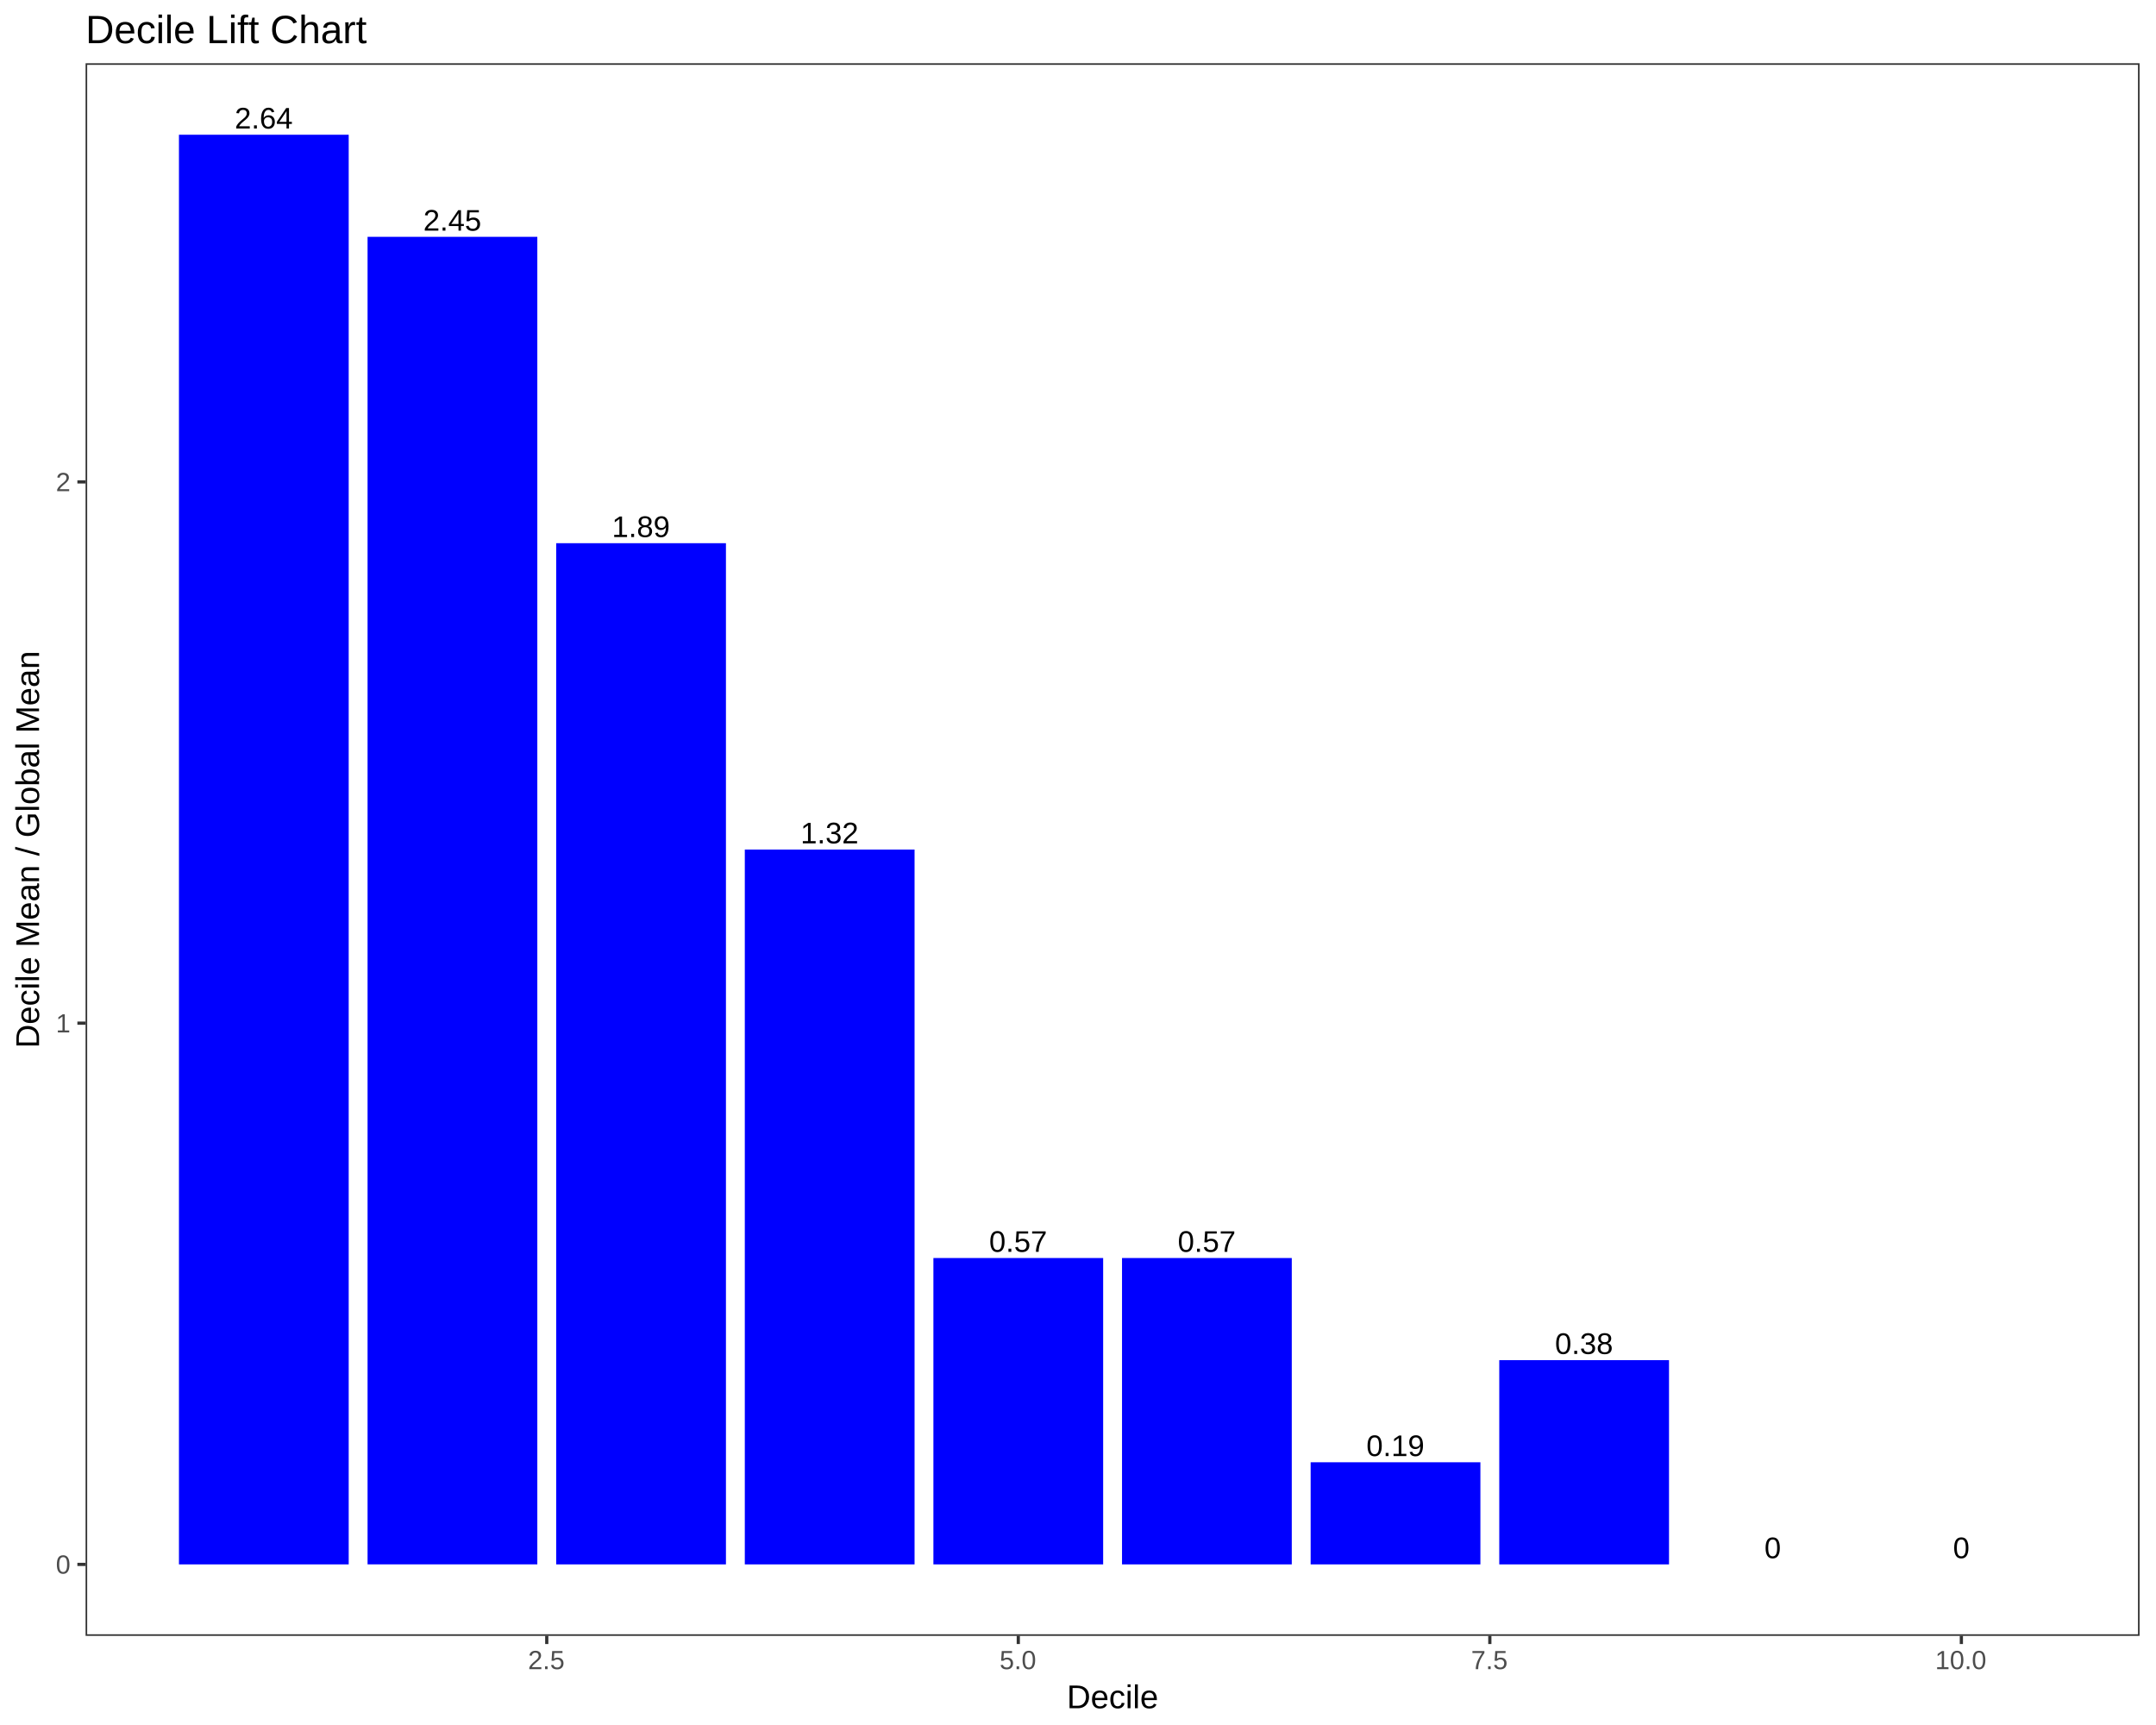
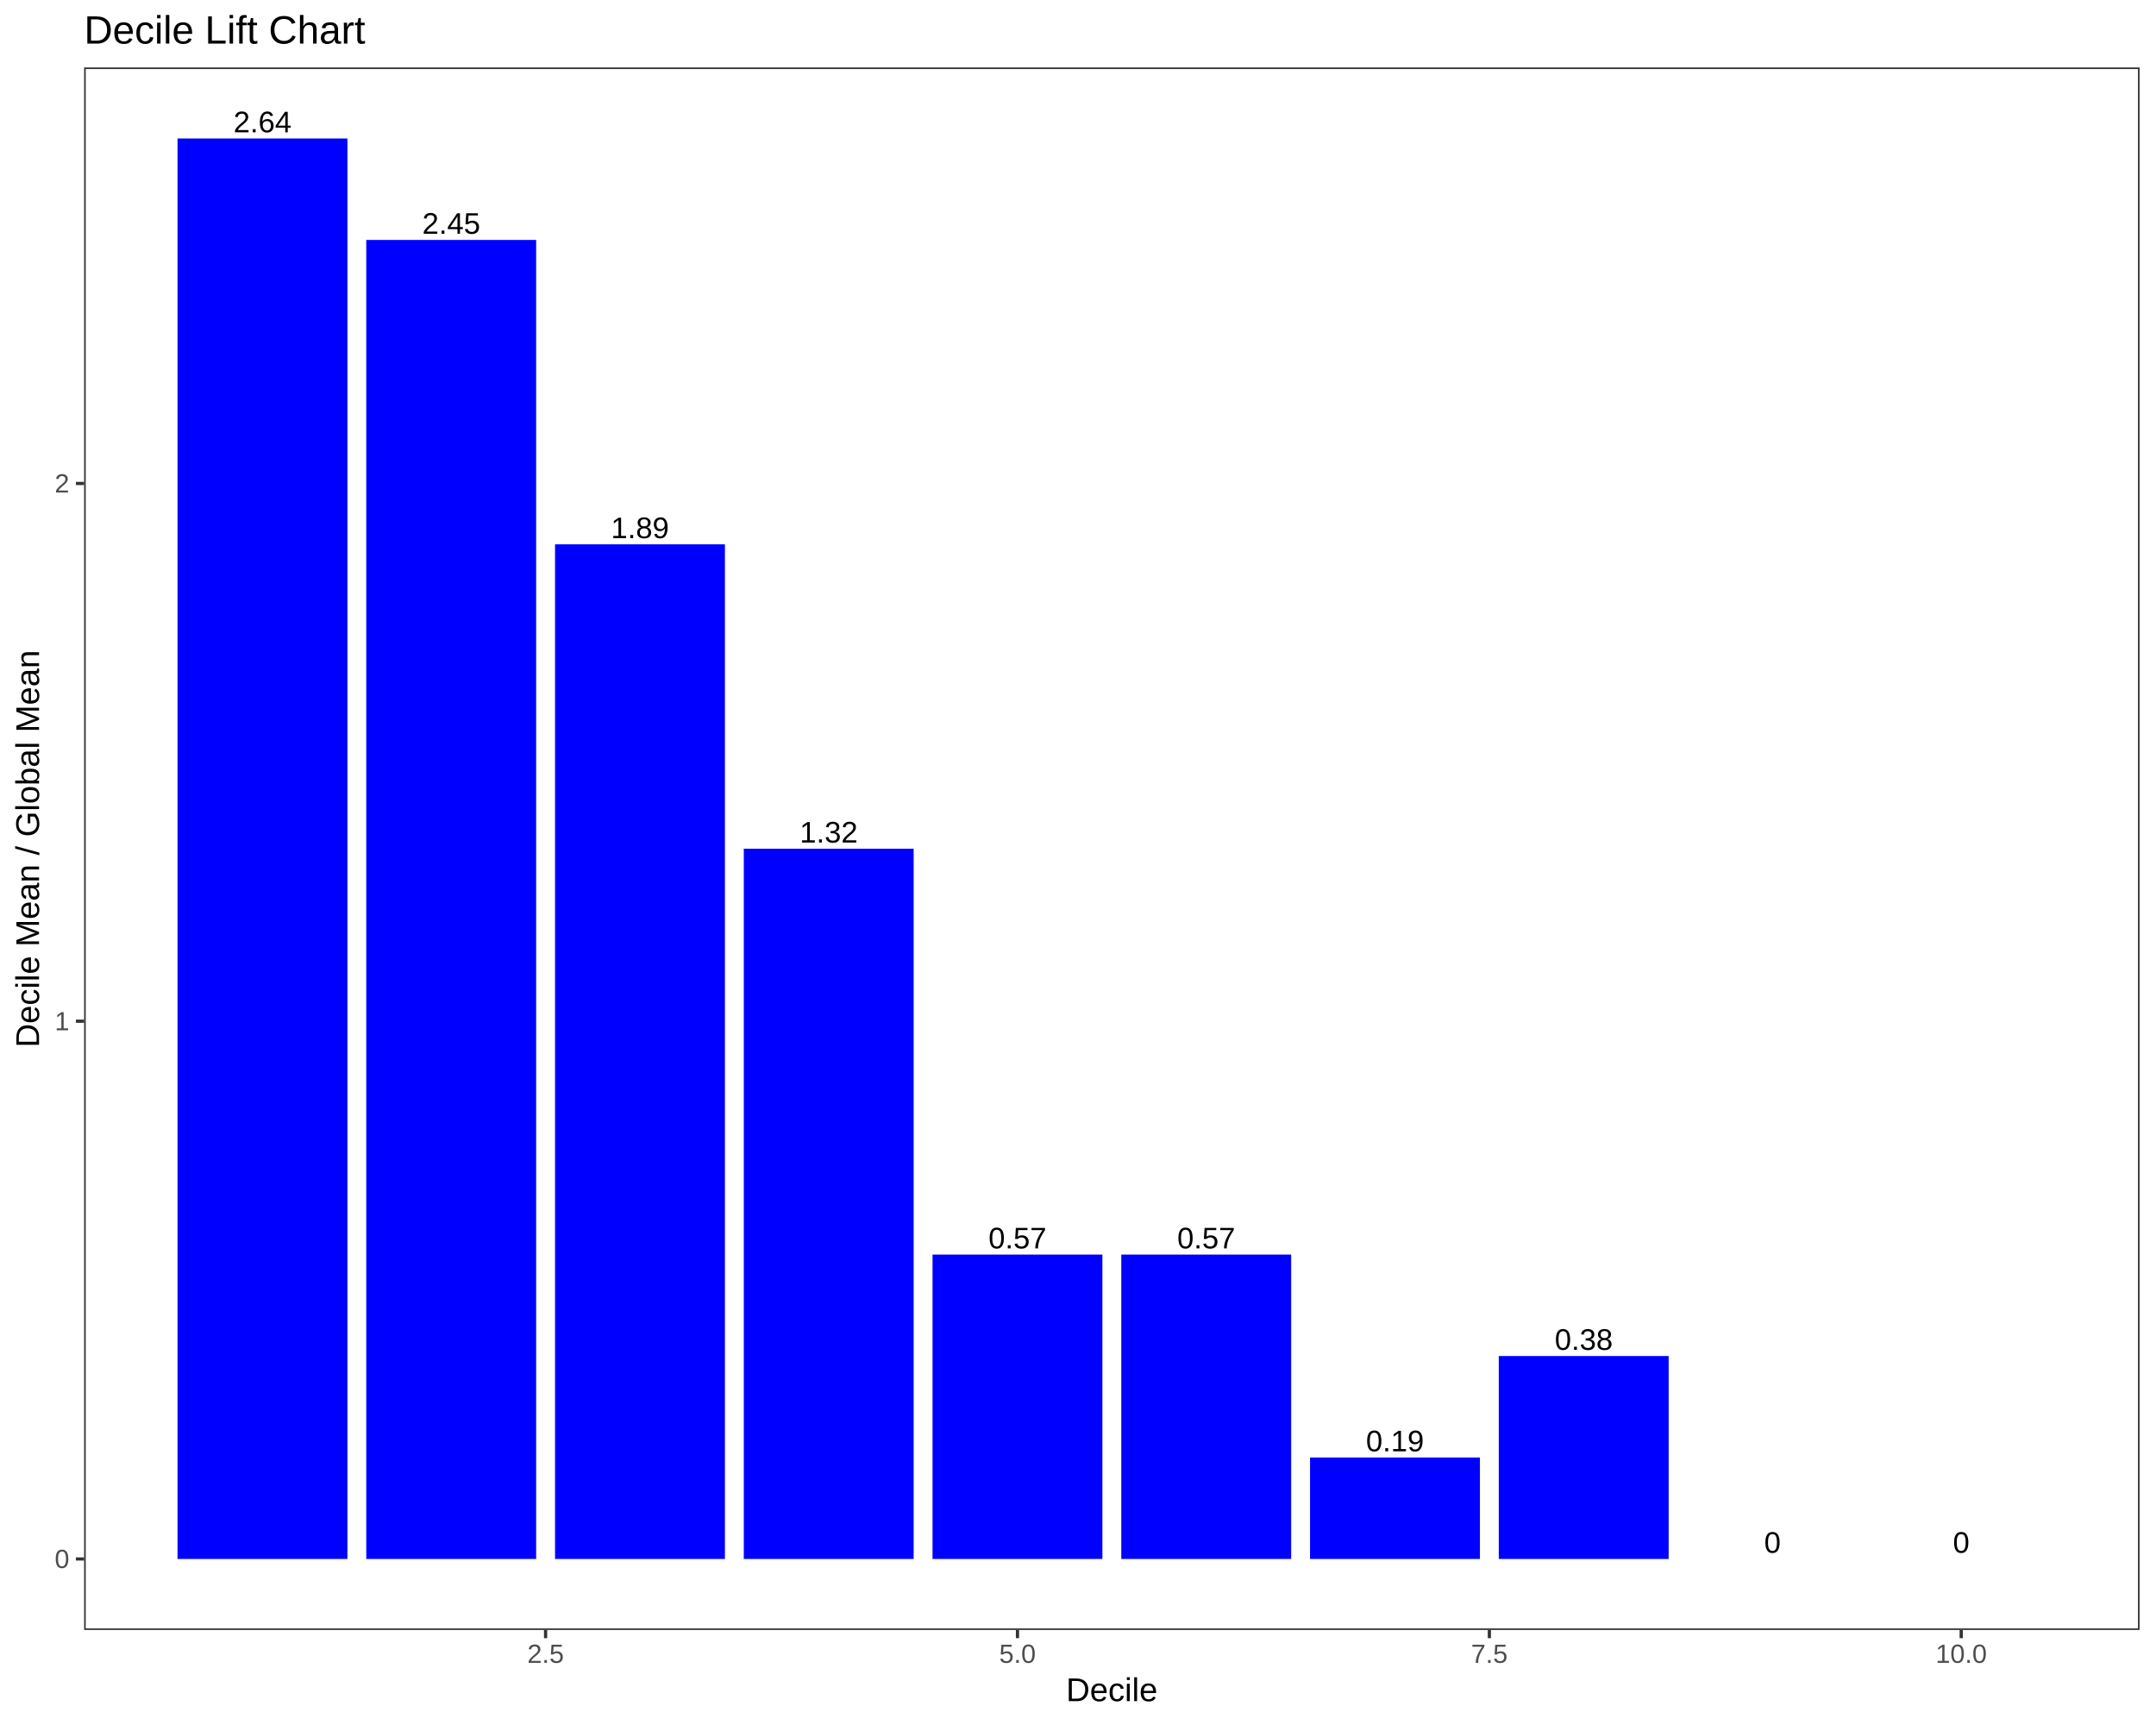
<svg xmlns="http://www.w3.org/2000/svg" viewBox="0 0 720.00 576.00">
  <defs>
    <style type="text/css">
-     line, polyline, path, rect, circle {
+     line, polyline, polygon, path, rect, circle {
      fill: none;
      stroke: #000000;
      stroke-linecap: round;
      stroke-linejoin: round;
      stroke-miterlimit: 10.00;
    }
  </style>
  </defs>
  <rect width="100%" height="100%" style="stroke: none; fill: #FFFFFF;" />
  <rect x="0.00" y="0.00" width="720.00" height="576.00" style="stroke-width: 1.07; stroke: #FFFFFF; fill: #FFFFFF;" />
  <defs>
-     <clipPath id="cpMjguNTgzM3w3MTQuNTIxfDU0Ni4yMzV8MjEuMTE3Mw==">
-       <rect x="28.58" y="21.12" width="685.94" height="525.12" />
+     <clipPath id="cpMjguMDl8NzE0LjUyfDU0NC4yN3wyMi41Mg==">
+       <rect x="28.09" y="22.52" width="686.43" height="521.75" />
    </clipPath>
  </defs>
-   <rect x="28.58" y="21.12" width="685.94" height="525.12" style="stroke-width: 1.07; stroke: none; fill: #FFFFFF;" clip-path="url(#cpMjguNTgzM3w3MTQuNTIxfDU0Ni4yMzV8MjEuMTE3Mw==)" />
-   <rect x="59.76" y="44.99" width="56.69" height="477.38" style="stroke-width: 1.07; stroke: none; stroke-linecap: butt; fill: #0000FF;" clip-path="url(#cpMjguNTgzM3w3MTQuNTIxfDU0Ni4yMzV8MjEuMTE3Mw==)" />
-   <rect x="122.75" y="79.08" width="56.69" height="443.28" style="stroke-width: 1.07; stroke: none; stroke-linecap: butt; fill: #0000FF;" clip-path="url(#cpMjguNTgzM3w3MTQuNTIxfDU0Ni4yMzV8MjEuMTE3Mw==)" />
-   <rect x="185.74" y="181.38" width="56.69" height="340.99" style="stroke-width: 1.07; stroke: none; stroke-linecap: butt; fill: #0000FF;" clip-path="url(#cpMjguNTgzM3w3MTQuNTIxfDU0Ni4yMzV8MjEuMTE3Mw==)" />
-   <rect x="248.73" y="283.68" width="56.69" height="238.69" style="stroke-width: 1.07; stroke: none; stroke-linecap: butt; fill: #0000FF;" clip-path="url(#cpMjguNTgzM3w3MTQuNTIxfDU0Ni4yMzV8MjEuMTE3Mw==)" />
-   <rect x="311.71" y="420.07" width="56.69" height="102.30" style="stroke-width: 1.07; stroke: none; stroke-linecap: butt; fill: #0000FF;" clip-path="url(#cpMjguNTgzM3w3MTQuNTIxfDU0Ni4yMzV8MjEuMTE3Mw==)" />
-   <rect x="374.70" y="420.07" width="56.69" height="102.30" style="stroke-width: 1.07; stroke: none; stroke-linecap: butt; fill: #0000FF;" clip-path="url(#cpMjguNTgzM3w3MTQuNTIxfDU0Ni4yMzV8MjEuMTE3Mw==)" />
-   <rect x="437.69" y="488.27" width="56.69" height="34.10" style="stroke-width: 1.07; stroke: none; stroke-linecap: butt; fill: #0000FF;" clip-path="url(#cpMjguNTgzM3w3MTQuNTIxfDU0Ni4yMzV8MjEuMTE3Mw==)" />
-   <rect x="500.68" y="454.17" width="56.69" height="68.20" style="stroke-width: 1.07; stroke: none; stroke-linecap: butt; fill: #0000FF;" clip-path="url(#cpMjguNTgzM3w3MTQuNTIxfDU0Ni4yMzV8MjEuMTE3Mw==)" />
-   <rect x="563.66" y="522.37" width="56.69" height="0.00" style="stroke-width: 1.07; stroke: none; stroke-linecap: butt; fill: #0000FF;" clip-path="url(#cpMjguNTgzM3w3MTQuNTIxfDU0Ni4yMzV8MjEuMTE3Mw==)" />
-   <rect x="626.65" y="522.37" width="56.69" height="0.00" style="stroke-width: 1.07; stroke: none; stroke-linecap: butt; fill: #0000FF;" clip-path="url(#cpMjguNTgzM3w3MTQuNTIxfDU0Ni4yMzV8MjEuMTE3Mw==)" />
-   <g clip-path="url(#cpMjguNTgzM3w3MTQuNTIxfDU0Ni4yMzV8MjEuMTE3Mw==)">
-     <text x="78.38" y="42.92" style="font-size: 9.96px; font-family: Liberation Sans;" textLength="19.46px" lengthAdjust="spacingAndGlyphs">2.64</text>
+   <rect x="28.09" y="22.52" width="686.43" height="521.75" style="stroke-width: 1.07; stroke: none; fill: #FFFFFF;" clip-path="url(#cpMjguMDl8NzE0LjUyfDU0NC4yN3wyMi41Mg==)" />
+   <rect x="59.29" y="46.24" width="56.73" height="474.32" style="stroke-width: 1.07; stroke: none; stroke-linecap: butt; fill: #0000FF;" clip-path="url(#cpMjguMDl8NzE0LjUyfDU0NC4yN3wyMi41Mg==)" />
+   <rect x="122.32" y="80.12" width="56.73" height="440.44" style="stroke-width: 1.07; stroke: none; stroke-linecap: butt; fill: #0000FF;" clip-path="url(#cpMjguMDl8NzE0LjUyfDU0NC4yN3wyMi41Mg==)" />
+   <rect x="185.36" y="181.76" width="56.73" height="338.80" style="stroke-width: 1.07; stroke: none; stroke-linecap: butt; fill: #0000FF;" clip-path="url(#cpMjguMDl8NzE0LjUyfDU0NC4yN3wyMi41Mg==)" />
+   <rect x="248.39" y="283.40" width="56.73" height="237.16" style="stroke-width: 1.07; stroke: none; stroke-linecap: butt; fill: #0000FF;" clip-path="url(#cpMjguMDl8NzE0LjUyfDU0NC4yN3wyMi41Mg==)" />
+   <rect x="311.42" y="418.92" width="56.73" height="101.64" style="stroke-width: 1.07; stroke: none; stroke-linecap: butt; fill: #0000FF;" clip-path="url(#cpMjguMDl8NzE0LjUyfDU0NC4yN3wyMi41Mg==)" />
+   <rect x="374.46" y="418.92" width="56.73" height="101.64" style="stroke-width: 1.07; stroke: none; stroke-linecap: butt; fill: #0000FF;" clip-path="url(#cpMjguMDl8NzE0LjUyfDU0NC4yN3wyMi41Mg==)" />
+   <rect x="437.49" y="486.68" width="56.73" height="33.88" style="stroke-width: 1.07; stroke: none; stroke-linecap: butt; fill: #0000FF;" clip-path="url(#cpMjguMDl8NzE0LjUyfDU0NC4yN3wyMi41Mg==)" />
+   <rect x="500.52" y="452.80" width="56.73" height="67.76" style="stroke-width: 1.07; stroke: none; stroke-linecap: butt; fill: #0000FF;" clip-path="url(#cpMjguMDl8NzE0LjUyfDU0NC4yN3wyMi41Mg==)" />
+   <rect x="563.56" y="520.56" width="56.73" height="0.00" style="stroke-width: 1.07; stroke: none; stroke-linecap: butt; fill: #0000FF;" clip-path="url(#cpMjguMDl8NzE0LjUyfDU0NC4yN3wyMi41Mg==)" />
+   <rect x="626.59" y="520.56" width="56.73" height="0.00" style="stroke-width: 1.07; stroke: none; stroke-linecap: butt; fill: #0000FF;" clip-path="url(#cpMjguMDl8NzE0LjUyfDU0NC4yN3wyMi41Mg==)" />
+   <g clip-path="url(#cpMjguMDl8NzE0LjUyfDU0NC4yN3wyMi41Mg==)">
+     <text x="77.97" y="44.18" style="font-size: 9.96px; font-family: Liberation Sans;" textLength="19.36px" lengthAdjust="spacingAndGlyphs">2.64</text>
  </g>
-   <g clip-path="url(#cpMjguNTgzM3w3MTQuNTIxfDU0Ni4yMzV8MjEuMTE3Mw==)">
-     <text x="141.36" y="77.02" style="font-size: 9.96px; font-family: Liberation Sans;" textLength="19.46px" lengthAdjust="spacingAndGlyphs">2.45</text>
+   <g clip-path="url(#cpMjguMDl8NzE0LjUyfDU0NC4yN3wyMi41Mg==)">
+     <text x="141.01" y="78.06" style="font-size: 9.96px; font-family: Liberation Sans;" textLength="19.36px" lengthAdjust="spacingAndGlyphs">2.45</text>
  </g>
-   <g clip-path="url(#cpMjguNTgzM3w3MTQuNTIxfDU0Ni4yMzV8MjEuMTE3Mw==)">
-     <text x="204.35" y="179.32" style="font-size: 9.96px; font-family: Liberation Sans;" textLength="19.46px" lengthAdjust="spacingAndGlyphs">1.89</text>
+   <g clip-path="url(#cpMjguMDl8NzE0LjUyfDU0NC4yN3wyMi41Mg==)">
+     <text x="204.04" y="179.70" style="font-size: 9.96px; font-family: Liberation Sans;" textLength="19.36px" lengthAdjust="spacingAndGlyphs">1.89</text>
  </g>
-   <g clip-path="url(#cpMjguNTgzM3w3MTQuNTIxfDU0Ni4yMzV8MjEuMTE3Mw==)">
-     <text x="267.34" y="281.61" style="font-size: 9.96px; font-family: Liberation Sans;" textLength="19.46px" lengthAdjust="spacingAndGlyphs">1.32</text>
+   <g clip-path="url(#cpMjguMDl8NzE0LjUyfDU0NC4yN3wyMi41Mg==)">
+     <text x="267.07" y="281.34" style="font-size: 9.96px; font-family: Liberation Sans;" textLength="19.36px" lengthAdjust="spacingAndGlyphs">1.32</text>
  </g>
-   <g clip-path="url(#cpMjguNTgzM3w3MTQuNTIxfDU0Ni4yMzV8MjEuMTE3Mw==)">
-     <text x="330.33" y="418.01" style="font-size: 9.96px; font-family: Liberation Sans;" textLength="19.46px" lengthAdjust="spacingAndGlyphs">0.57</text>
+   <g clip-path="url(#cpMjguMDl8NzE0LjUyfDU0NC4yN3wyMi41Mg==)">
+     <text x="330.11" y="416.86" style="font-size: 9.96px; font-family: Liberation Sans;" textLength="19.36px" lengthAdjust="spacingAndGlyphs">0.57</text>
  </g>
-   <g clip-path="url(#cpMjguNTgzM3w3MTQuNTIxfDU0Ni4yMzV8MjEuMTE3Mw==)">
-     <text x="393.31" y="418.01" style="font-size: 9.96px; font-family: Liberation Sans;" textLength="19.46px" lengthAdjust="spacingAndGlyphs">0.57</text>
+   <g clip-path="url(#cpMjguMDl8NzE0LjUyfDU0NC4yN3wyMi41Mg==)">
+     <text x="393.14" y="416.86" style="font-size: 9.96px; font-family: Liberation Sans;" textLength="19.36px" lengthAdjust="spacingAndGlyphs">0.57</text>
  </g>
-   <g clip-path="url(#cpMjguNTgzM3w3MTQuNTIxfDU0Ni4yMzV8MjEuMTE3Mw==)">
-     <text x="456.30" y="486.20" style="font-size: 9.96px; font-family: Liberation Sans;" textLength="19.46px" lengthAdjust="spacingAndGlyphs">0.19</text>
+   <g clip-path="url(#cpMjguMDl8NzE0LjUyfDU0NC4yN3wyMi41Mg==)">
+     <text x="456.17" y="484.62" style="font-size: 9.96px; font-family: Liberation Sans;" textLength="19.36px" lengthAdjust="spacingAndGlyphs">0.19</text>
  </g>
-   <g clip-path="url(#cpMjguNTgzM3w3MTQuNTIxfDU0Ni4yMzV8MjEuMTE3Mw==)">
-     <text x="519.29" y="452.11" style="font-size: 9.96px; font-family: Liberation Sans;" textLength="19.46px" lengthAdjust="spacingAndGlyphs">0.38</text>
+   <g clip-path="url(#cpMjguMDl8NzE0LjUyfDU0NC4yN3wyMi41Mg==)">
+     <text x="519.21" y="450.74" style="font-size: 9.96px; font-family: Liberation Sans;" textLength="19.36px" lengthAdjust="spacingAndGlyphs">0.38</text>
  </g>
-   <g clip-path="url(#cpMjguNTgzM3w3MTQuNTIxfDU0Ni4yMzV8MjEuMTE3Mw==)">
-     <text x="589.23" y="520.30" style="font-size: 9.96px; font-family: Liberation Sans;" textLength="5.56px" lengthAdjust="spacingAndGlyphs">0</text>
+   <g clip-path="url(#cpMjguMDl8NzE0LjUyfDU0NC4yN3wyMi41Mg==)">
+     <text x="589.16" y="518.50" style="font-size: 9.96px; font-family: Liberation Sans;" textLength="5.53px" lengthAdjust="spacingAndGlyphs">0</text>
  </g>
-   <g clip-path="url(#cpMjguNTgzM3w3MTQuNTIxfDU0Ni4yMzV8MjEuMTE3Mw==)">
-     <text x="652.22" y="520.30" style="font-size: 9.96px; font-family: Liberation Sans;" textLength="5.56px" lengthAdjust="spacingAndGlyphs">0</text>
+   <g clip-path="url(#cpMjguMDl8NzE0LjUyfDU0NC4yN3wyMi41Mg==)">
+     <text x="652.19" y="518.50" style="font-size: 9.96px; font-family: Liberation Sans;" textLength="5.53px" lengthAdjust="spacingAndGlyphs">0</text>
  </g>
-   <rect x="28.58" y="21.12" width="685.94" height="525.12" style="stroke-width: 1.07; stroke: #333333;" clip-path="url(#cpMjguNTgzM3w3MTQuNTIxfDU0Ni4yMzV8MjEuMTE3Mw==)" />
+   <rect x="28.09" y="22.52" width="686.43" height="521.75" style="stroke-width: 1.07; stroke: #333333;" clip-path="url(#cpMjguMDl8NzE0LjUyfDU0NC4yN3wyMi41Mg==)" />
  <defs>
-     <clipPath id="cpMHw3MjB8NTc2fDA=">
+     <clipPath id="cpMC4wMHw3MjAuMDB8NTc2LjAwfDAuMDA=">
      <rect x="0.00" y="0.00" width="720.00" height="576.00" />
    </clipPath>
  </defs>
-   <g clip-path="url(#cpMHw3MjB8NTc2fDA=)">
-     <text x="18.65" y="525.46" style="font-size: 8.80px; fill: #4D4D4D; font-family: Liberation Sans;" textLength="5.01px" lengthAdjust="spacingAndGlyphs">0</text>
+   <g clip-path="url(#cpMC4wMHw3MjAuMDB8NTc2LjAwfDAuMDA=)">
+     <text x="18.27" y="523.58" style="font-size: 8.80px; fill: #4D4D4D; font-family: Liberation Sans;" textLength="4.89px" lengthAdjust="spacingAndGlyphs">0</text>
  </g>
-   <g clip-path="url(#cpMHw3MjB8NTc2fDA=)">
-     <text x="18.65" y="344.74" style="font-size: 8.80px; fill: #4D4D4D; font-family: Liberation Sans;" textLength="5.01px" lengthAdjust="spacingAndGlyphs">1</text>
+   <g clip-path="url(#cpMC4wMHw3MjAuMDB8NTc2LjAwfDAuMDA=)">
+     <text x="18.27" y="344.02" style="font-size: 8.80px; fill: #4D4D4D; font-family: Liberation Sans;" textLength="4.89px" lengthAdjust="spacingAndGlyphs">1</text>
  </g>
-   <g clip-path="url(#cpMHw3MjB8NTc2fDA=)">
-     <text x="18.65" y="164.01" style="font-size: 8.80px; fill: #4D4D4D; font-family: Liberation Sans;" textLength="5.01px" lengthAdjust="spacingAndGlyphs">2</text>
+   <g clip-path="url(#cpMC4wMHw3MjAuMDB8NTc2LjAwfDAuMDA=)">
+     <text x="18.27" y="164.45" style="font-size: 8.80px; fill: #4D4D4D; font-family: Liberation Sans;" textLength="4.89px" lengthAdjust="spacingAndGlyphs">2</text>
  </g>
-   <polyline points="25.84,522.37 28.58,522.37 " style="stroke-width: 1.07; stroke: #333333; stroke-linecap: butt;" clip-path="url(#cpMHw3MjB8NTc2fDA=)" />
-   <polyline points="25.84,341.64 28.58,341.64 " style="stroke-width: 1.07; stroke: #333333; stroke-linecap: butt;" clip-path="url(#cpMHw3MjB8NTc2fDA=)" />
-   <polyline points="25.84,160.92 28.58,160.92 " style="stroke-width: 1.07; stroke: #333333; stroke-linecap: butt;" clip-path="url(#cpMHw3MjB8NTc2fDA=)" />
-   <polyline points="182.59,548.97 182.59,546.23 " style="stroke-width: 1.07; stroke: #333333; stroke-linecap: butt;" clip-path="url(#cpMHw3MjB8NTc2fDA=)" />
-   <polyline points="340.06,548.97 340.06,546.23 " style="stroke-width: 1.07; stroke: #333333; stroke-linecap: butt;" clip-path="url(#cpMHw3MjB8NTc2fDA=)" />
-   <polyline points="497.53,548.97 497.53,546.23 " style="stroke-width: 1.07; stroke: #333333; stroke-linecap: butt;" clip-path="url(#cpMHw3MjB8NTc2fDA=)" />
-   <polyline points="655.00,548.97 655.00,546.23 " style="stroke-width: 1.07; stroke: #333333; stroke-linecap: butt;" clip-path="url(#cpMHw3MjB8NTc2fDA=)" />
-   <g clip-path="url(#cpMHw3MjB8NTc2fDA=)">
-     <text x="176.33" y="557.35" style="font-size: 8.80px; fill: #4D4D4D; font-family: Liberation Sans;" textLength="12.51px" lengthAdjust="spacingAndGlyphs">2.5</text>
+   <polyline points="25.35,520.56 28.09,520.56 " style="stroke-width: 1.07; stroke: #333333; stroke-linecap: butt;" clip-path="url(#cpMC4wMHw3MjAuMDB8NTc2LjAwfDAuMDA=)" />
+   <polyline points="25.35,340.99 28.09,340.99 " style="stroke-width: 1.07; stroke: #333333; stroke-linecap: butt;" clip-path="url(#cpMC4wMHw3MjAuMDB8NTc2LjAwfDAuMDA=)" />
+   <polyline points="25.35,161.43 28.09,161.43 " style="stroke-width: 1.07; stroke: #333333; stroke-linecap: butt;" clip-path="url(#cpMC4wMHw3MjAuMDB8NTc2LjAwfDAuMDA=)" />
+   <polyline points="182.20,547.01 182.20,544.27 " style="stroke-width: 1.07; stroke: #333333; stroke-linecap: butt;" clip-path="url(#cpMC4wMHw3MjAuMDB8NTc2LjAwfDAuMDA=)" />
+   <polyline points="339.79,547.01 339.79,544.27 " style="stroke-width: 1.07; stroke: #333333; stroke-linecap: butt;" clip-path="url(#cpMC4wMHw3MjAuMDB8NTc2LjAwfDAuMDA=)" />
+   <polyline points="497.37,547.01 497.37,544.27 " style="stroke-width: 1.07; stroke: #333333; stroke-linecap: butt;" clip-path="url(#cpMC4wMHw3MjAuMDB8NTc2LjAwfDAuMDA=)" />
+   <polyline points="654.95,547.01 654.95,544.27 " style="stroke-width: 1.07; stroke: #333333; stroke-linecap: butt;" clip-path="url(#cpMC4wMHw3MjAuMDB8NTc2LjAwfDAuMDA=)" />
+   <g clip-path="url(#cpMC4wMHw3MjAuMDB8NTc2LjAwfDAuMDA=)">
+     <text x="176.10" y="555.25" style="font-size: 8.80px; fill: #4D4D4D; font-family: Liberation Sans;" textLength="12.22px" lengthAdjust="spacingAndGlyphs">2.5</text>
  </g>
-   <g clip-path="url(#cpMHw3MjB8NTc2fDA=)">
-     <text x="333.80" y="557.35" style="font-size: 8.80px; fill: #4D4D4D; font-family: Liberation Sans;" textLength="12.51px" lengthAdjust="spacingAndGlyphs">5.0</text>
+   <g clip-path="url(#cpMC4wMHw3MjAuMDB8NTc2LjAwfDAuMDA=)">
+     <text x="333.68" y="555.25" style="font-size: 8.80px; fill: #4D4D4D; font-family: Liberation Sans;" textLength="12.22px" lengthAdjust="spacingAndGlyphs">5.0</text>
  </g>
-   <g clip-path="url(#cpMHw3MjB8NTc2fDA=)">
-     <text x="491.27" y="557.35" style="font-size: 8.80px; fill: #4D4D4D; font-family: Liberation Sans;" textLength="12.51px" lengthAdjust="spacingAndGlyphs">7.5</text>
+   <g clip-path="url(#cpMC4wMHw3MjAuMDB8NTc2LjAwfDAuMDA=)">
+     <text x="491.26" y="555.25" style="font-size: 8.80px; fill: #4D4D4D; font-family: Liberation Sans;" textLength="12.22px" lengthAdjust="spacingAndGlyphs">7.5</text>
  </g>
-   <g clip-path="url(#cpMHw3MjB8NTc2fDA=)">
-     <text x="646.24" y="557.35" style="font-size: 8.80px; fill: #4D4D4D; font-family: Liberation Sans;" textLength="17.52px" lengthAdjust="spacingAndGlyphs">10.0</text>
+   <g clip-path="url(#cpMC4wMHw3MjAuMDB8NTc2LjAwfDAuMDA=)">
+     <text x="646.40" y="555.25" style="font-size: 8.80px; fill: #4D4D4D; font-family: Liberation Sans;" textLength="17.11px" lengthAdjust="spacingAndGlyphs">10.0</text>
  </g>
-   <g clip-path="url(#cpMHw3MjB8NTc2fDA=)">
-     <text x="356.27" y="570.40" style="font-size: 11.00px; font-family: Liberation Sans;" textLength="30.57px" lengthAdjust="spacingAndGlyphs">Decile</text>
+   <g clip-path="url(#cpMC4wMHw3MjAuMDB8NTc2LjAwfDAuMDA=)">
+     <text x="356.02" y="568.04" style="font-size: 11.00px; font-family: Liberation Sans;" textLength="30.56px" lengthAdjust="spacingAndGlyphs">Decile</text>
  </g>
-   <g clip-path="url(#cpMHw3MjB8NTc2fDA=)">
-     <text transform="translate(13.04,350.01) rotate(-90)" style="font-size: 11.00px; font-family: Liberation Sans;" textLength="132.68px" lengthAdjust="spacingAndGlyphs">Decile Mean / Global Mean</text>
+   <g clip-path="url(#cpMC4wMHw3MjAuMDB8NTc2LjAwfDAuMDA=)">
+     <text transform="translate(13.04,349.77) rotate(-90)" style="font-size: 11.00px; font-family: Liberation Sans;" textLength="132.75px" lengthAdjust="spacingAndGlyphs">Decile Mean / Global Mean</text>
  </g>
-   <g clip-path="url(#cpMHw3MjB8NTc2fDA=)">
-     <text x="28.58" y="14.42" style="font-size: 13.20px; font-family: Liberation Sans;" textLength="92.48px" lengthAdjust="spacingAndGlyphs">Decile Lift Chart</text>
+   <g clip-path="url(#cpMC4wMHw3MjAuMDB8NTc2LjAwfDAuMDA=)">
+     <text x="28.09" y="14.56" style="font-size: 13.20px; font-family: Liberation Sans;" textLength="93.78px" lengthAdjust="spacingAndGlyphs">Decile Lift Chart</text>
  </g>
</svg>
